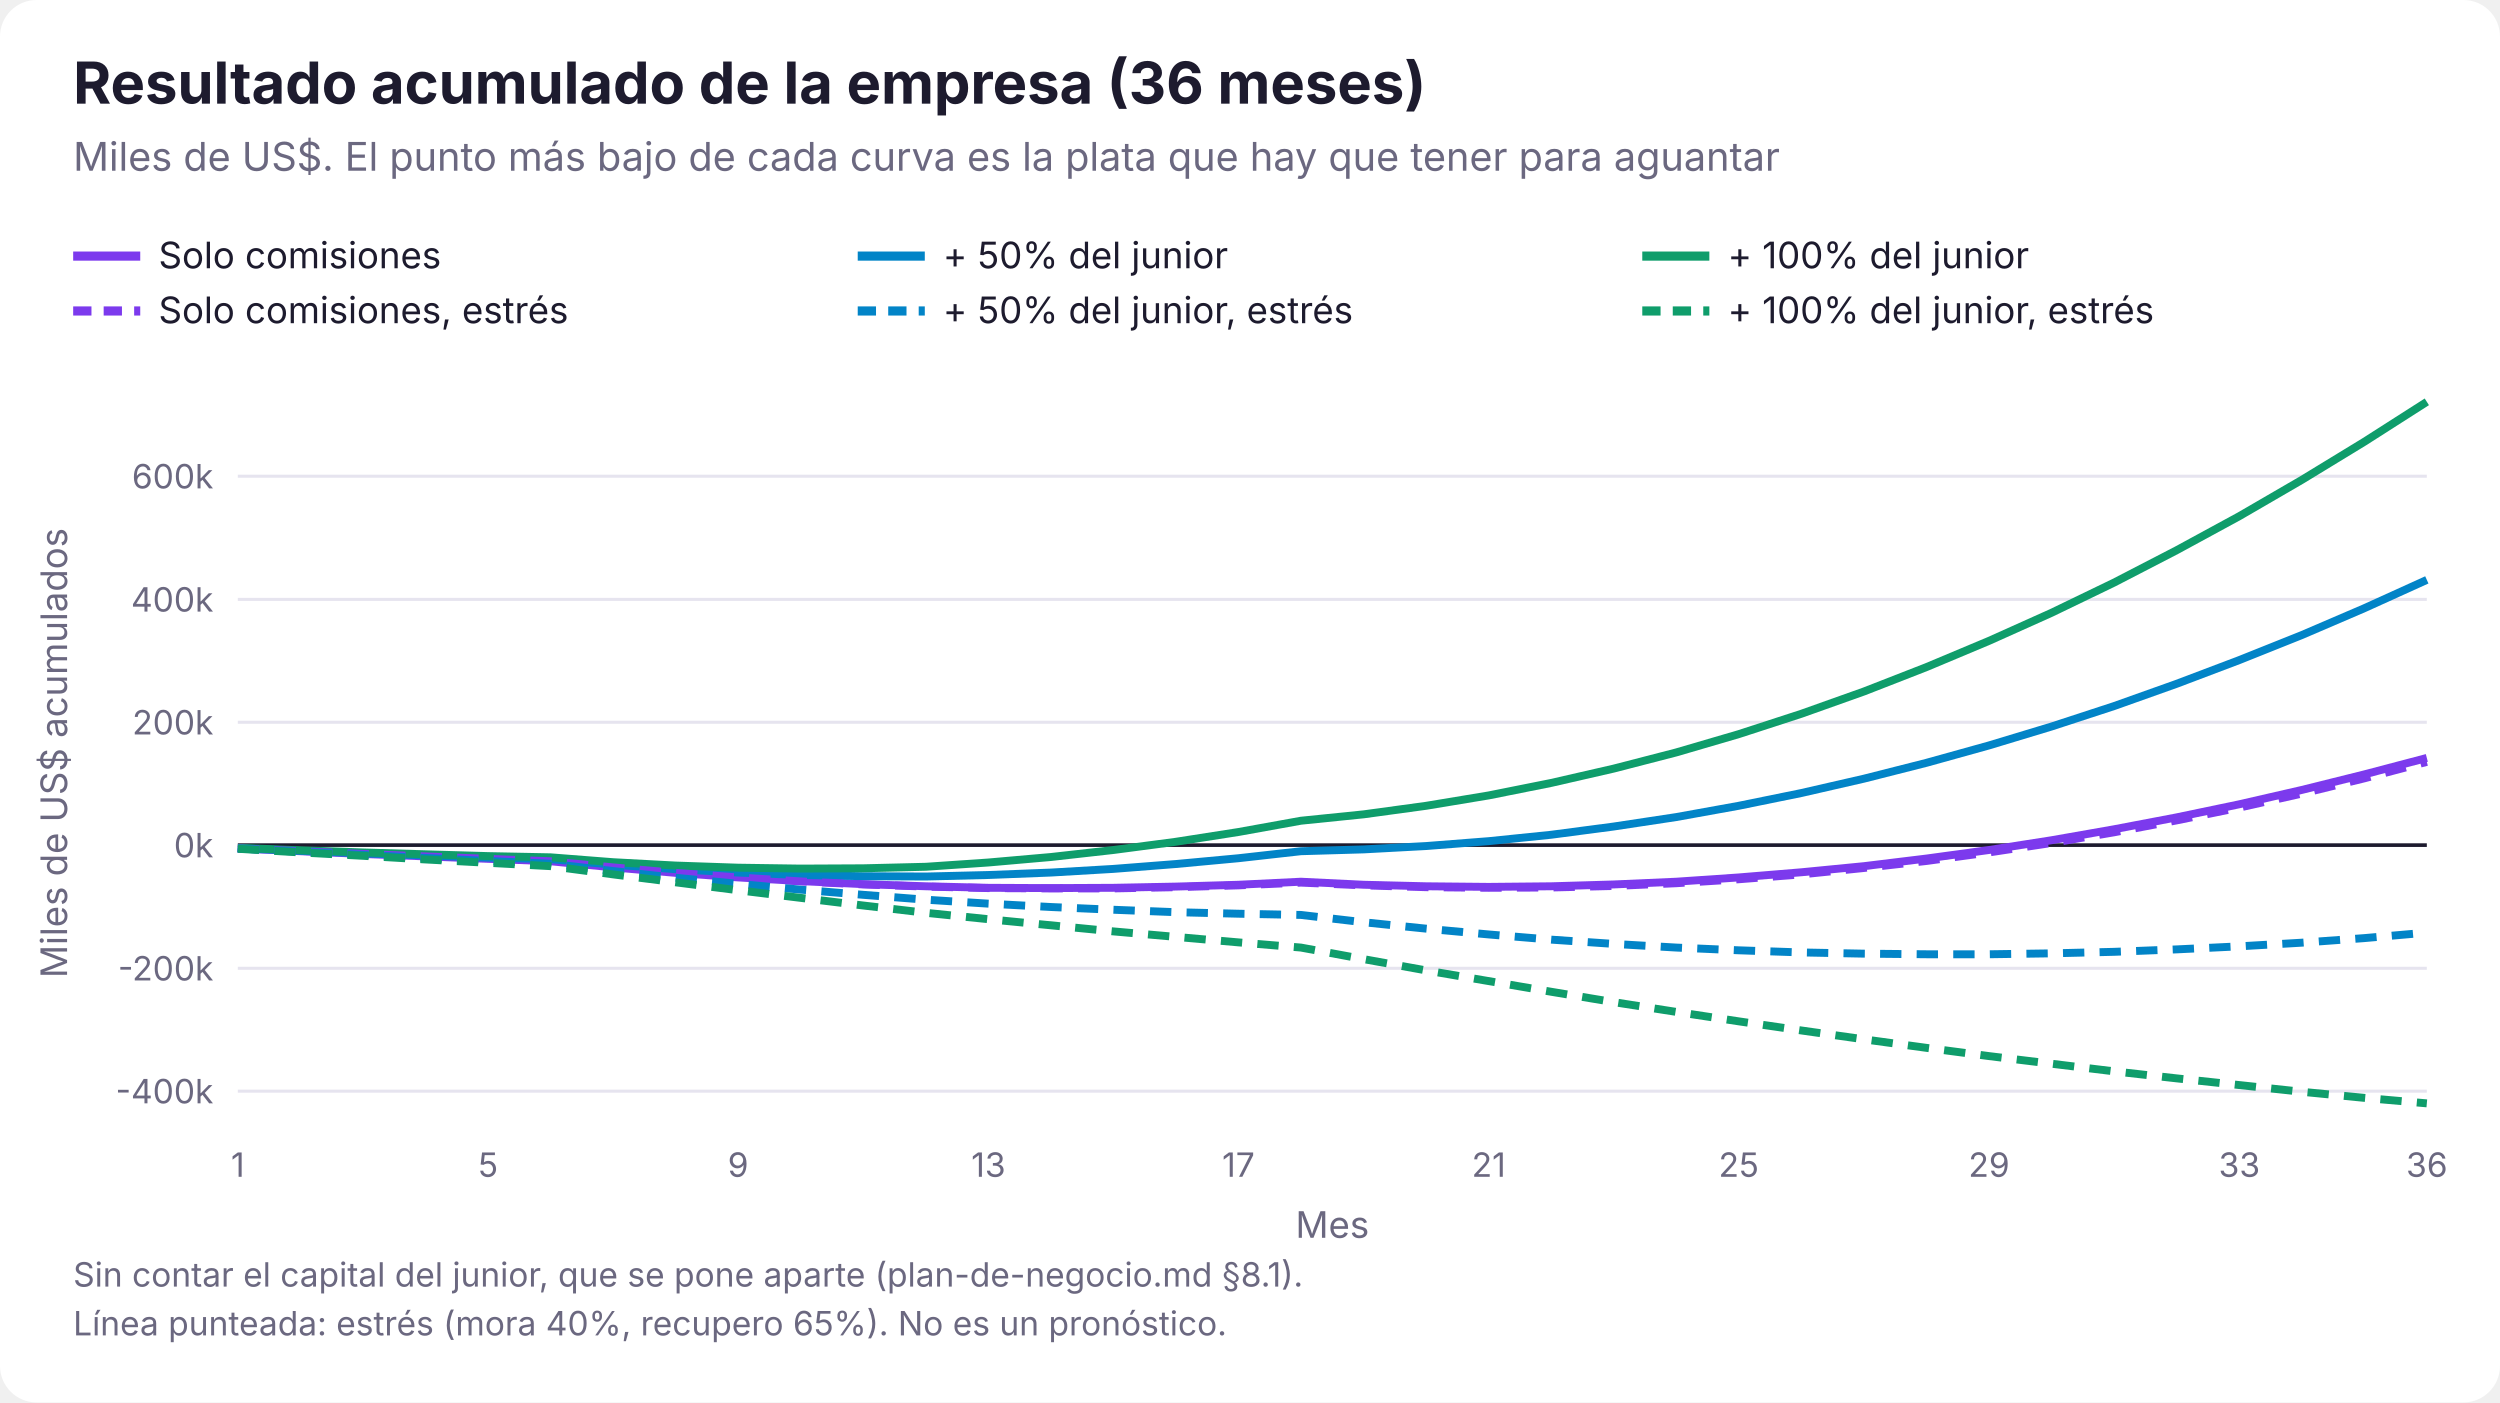
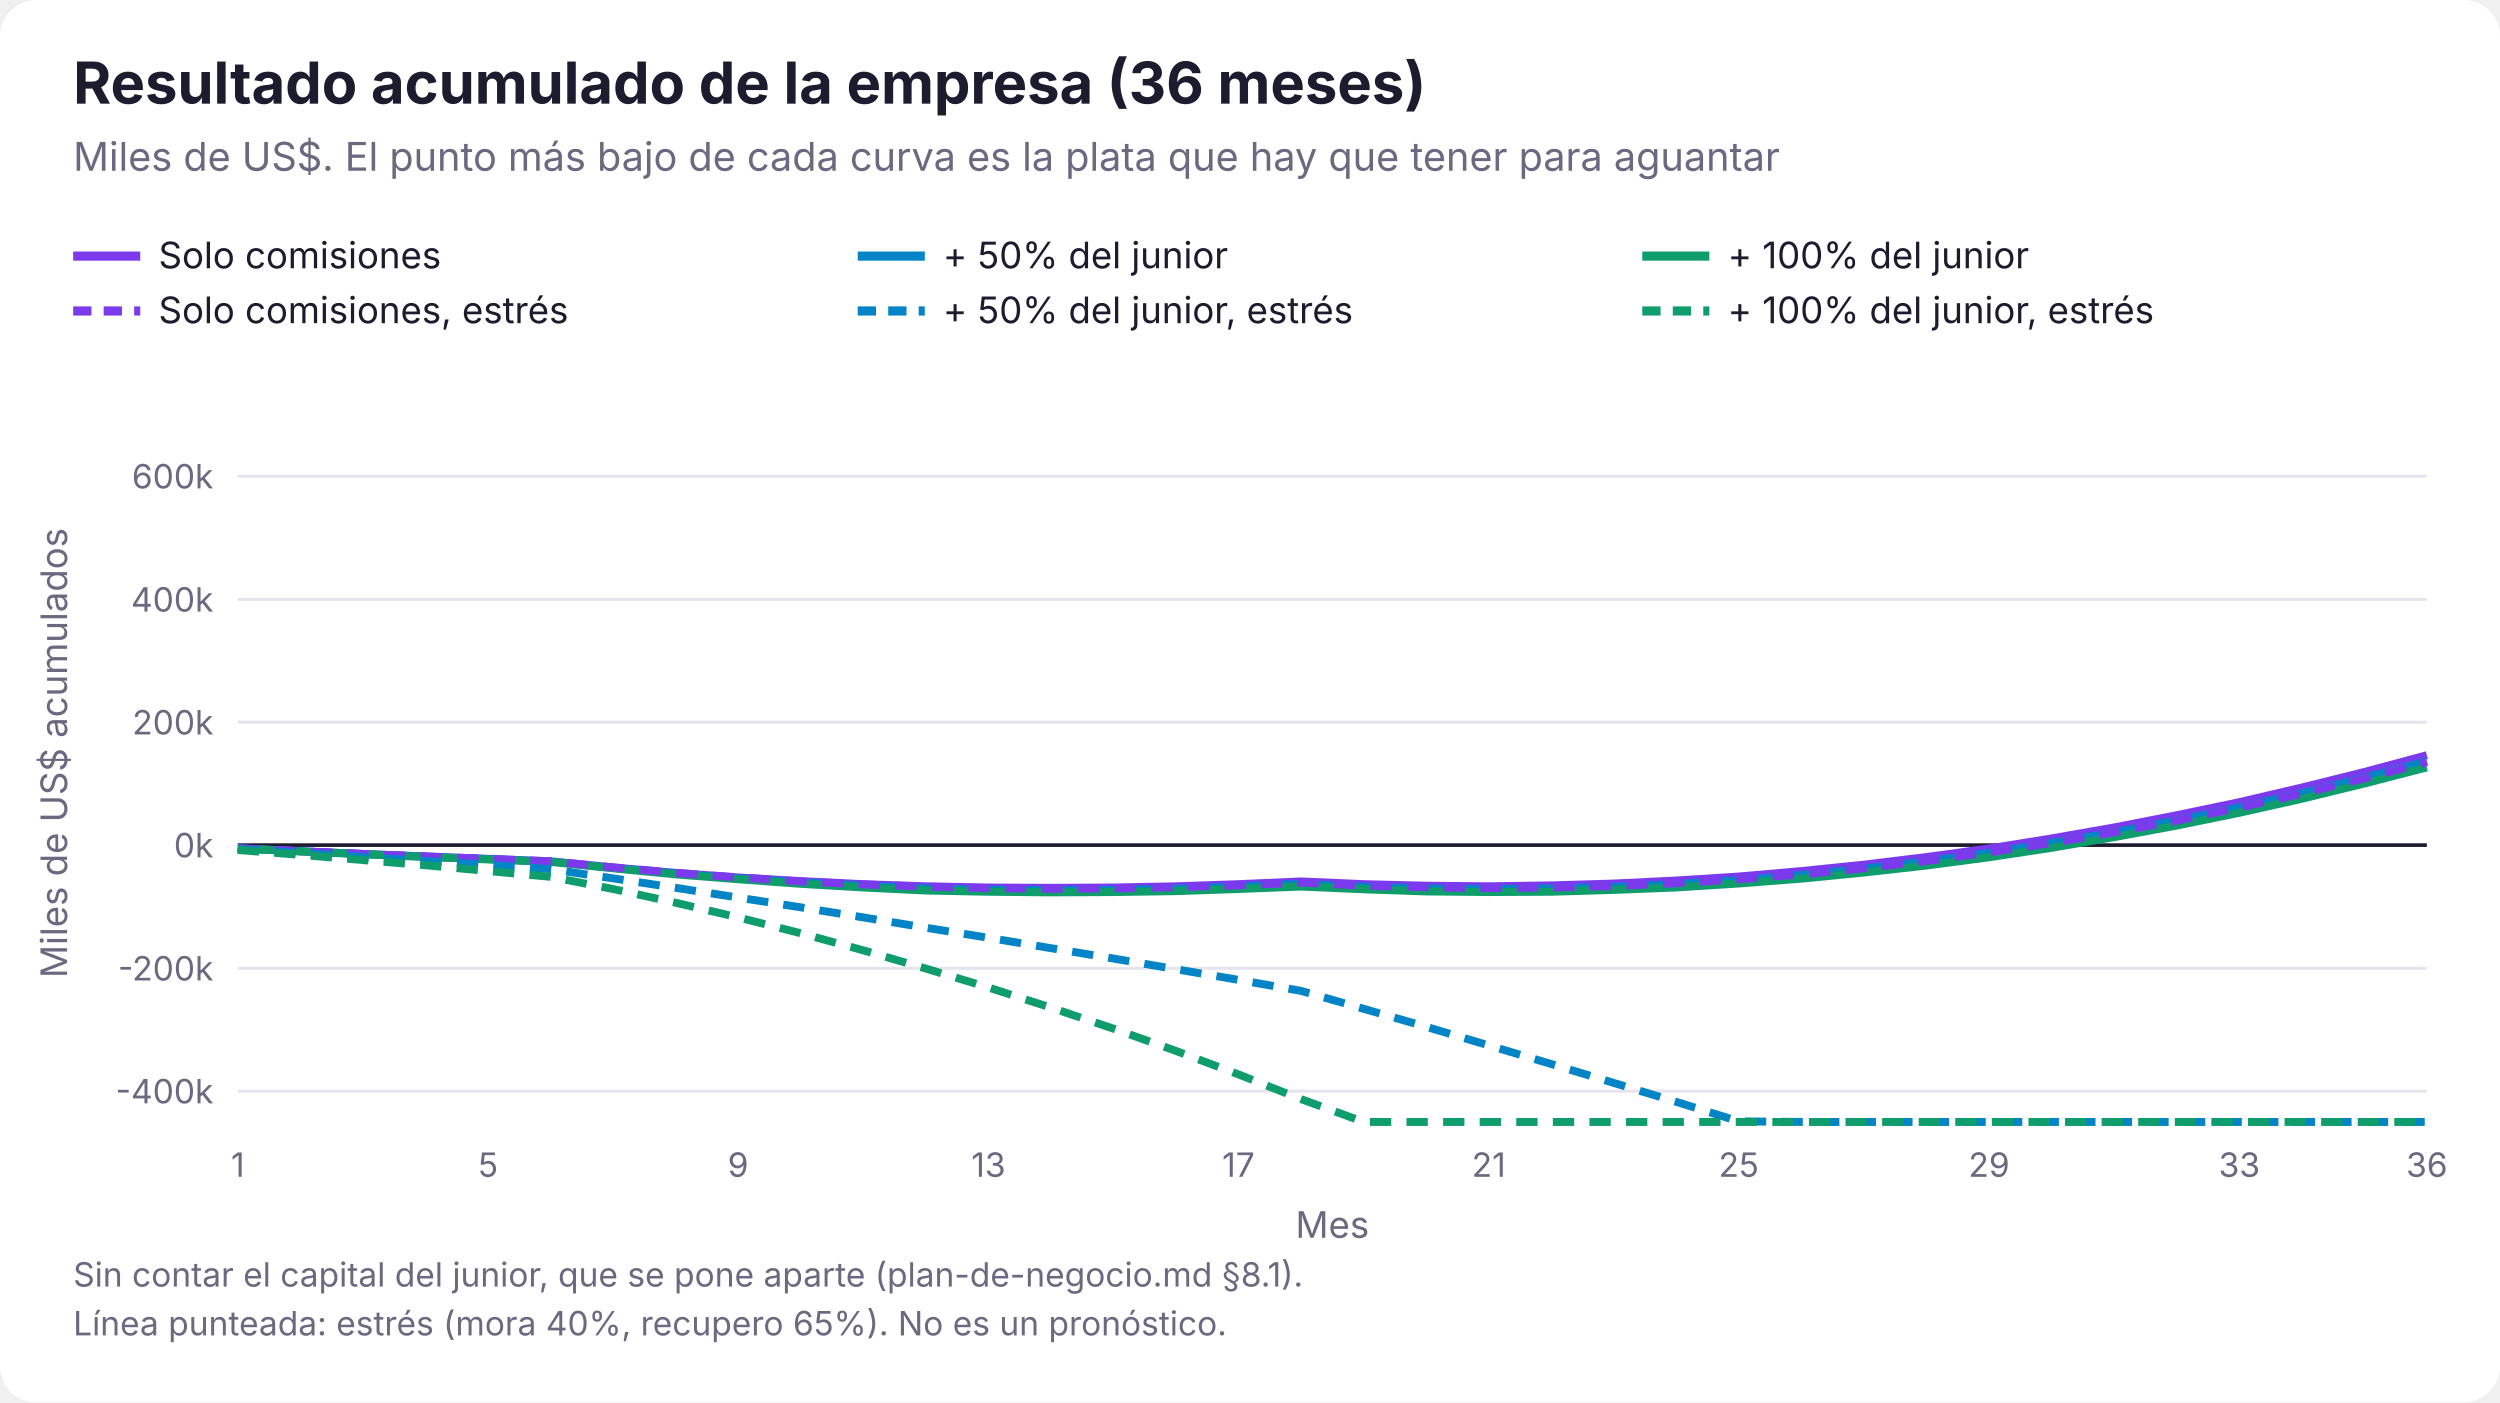
<svg xmlns="http://www.w3.org/2000/svg" width="820" height="460" viewBox="0 0 820 460" font-family="Inter, -apple-system, 'Segoe UI', Helvetica, Arial, sans-serif">
  <rect width="820" height="460" fill="#ffffff" rx="12" />
  <text x="24.0" y="34.0" font-size="19" fill="#1d1b2e" text-anchor="start" font-weight="700">Resultado acumulado de la empresa (36 meses)</text>
  <text x="24.0" y="56.0" font-size="13" fill="#6b6880" text-anchor="start" font-weight="normal">Miles de US$. El punto más bajo de cada curva es la plata que hay que tener para aguantar</text>
  <line x1="78" x2="796" y1="357.9" y2="357.9" stroke="#e6e4ef" stroke-width="1" />
  <text x="70.0" y="361.9" font-size="11" fill="#6b6880" text-anchor="end" font-weight="normal">-400k</text>
  <line x1="78" x2="796" y1="317.6" y2="317.6" stroke="#e6e4ef" stroke-width="1" />
  <text x="70.0" y="321.6" font-size="11" fill="#6b6880" text-anchor="end" font-weight="normal">-200k</text>
  <line x1="78" x2="796" y1="277.2" y2="277.2" stroke="#1d1b2e" stroke-width="1.2" />
  <text x="70.0" y="281.2" font-size="11" fill="#6b6880" text-anchor="end" font-weight="normal">0k</text>
  <line x1="78" x2="796" y1="236.9" y2="236.9" stroke="#e6e4ef" stroke-width="1" />
  <text x="70.0" y="240.9" font-size="11" fill="#6b6880" text-anchor="end" font-weight="normal">200k</text>
  <line x1="78" x2="796" y1="196.6" y2="196.6" stroke="#e6e4ef" stroke-width="1" />
  <text x="70.0" y="200.6" font-size="11" fill="#6b6880" text-anchor="end" font-weight="normal">400k</text>
  <line x1="78" x2="796" y1="156.2" y2="156.2" stroke="#e6e4ef" stroke-width="1" />
  <text x="70.0" y="160.2" font-size="11" fill="#6b6880" text-anchor="end" font-weight="normal">600k</text>
  <text x="78.0" y="386.0" font-size="11" fill="#6b6880" text-anchor="middle" font-weight="normal">1</text>
  <text x="160.1" y="386.0" font-size="11" fill="#6b6880" text-anchor="middle" font-weight="normal">5</text>
  <text x="242.1" y="386.0" font-size="11" fill="#6b6880" text-anchor="middle" font-weight="normal">9</text>
  <text x="324.2" y="386.0" font-size="11" fill="#6b6880" text-anchor="middle" font-weight="normal">13</text>
  <text x="406.2" y="386.0" font-size="11" fill="#6b6880" text-anchor="middle" font-weight="normal">17</text>
  <text x="488.3" y="386.0" font-size="11" fill="#6b6880" text-anchor="middle" font-weight="normal">21</text>
  <text x="570.3" y="386.0" font-size="11" fill="#6b6880" text-anchor="middle" font-weight="normal">25</text>
  <text x="652.4" y="386.0" font-size="11" fill="#6b6880" text-anchor="middle" font-weight="normal">29</text>
  <text x="734.5" y="386.0" font-size="11" fill="#6b6880" text-anchor="middle" font-weight="normal">33</text>
  <text x="796.0" y="386.0" font-size="11" fill="#6b6880" text-anchor="middle" font-weight="normal">36</text>
  <text x="437.0" y="406.0" font-size="12" fill="#6b6880" text-anchor="middle" font-weight="normal">Mes</text>
  <text x="22" y="247.0" font-size="12" fill="#6b6880" text-anchor="middle" transform="rotate(-90 22 247.0)">Miles de US$ acumulados</text>
-   <polyline points="78.0,278.3 98.5,279.2 119.0,280.1 139.5,280.9 160.1,281.7 180.6,282.5 201.1,284.5 221.6,286.3 242.1,287.8 262.6,289.0 283.1,290.0 303.7,290.7 324.2,291.2 344.7,291.3 365.2,291.2 385.7,290.8 406.2,290.2 426.7,289.2 447.3,290.2 467.8,290.7 488.3,290.9 508.8,290.7 529.3,290.1 549.8,289.2 570.3,287.8 590.9,286.1 611.4,284.1 631.9,281.6 652.4,278.8 672.9,275.6 693.4,272.0 713.9,268.1 734.5,263.8 755.0,259.1 775.5,254.0 796.0,248.6" fill="none" stroke="#7c3aed" stroke-width="2.6" stroke-linejoin="round" />
-   <polyline points="78.0,278.2 98.5,279.1 119.0,279.9 139.5,280.6 160.1,281.3 180.6,281.8 201.1,283.6 221.6,285.1 242.1,286.2 262.6,287.0 283.1,287.4 303.7,287.5 324.2,287.0 344.7,286.2 365.2,285.0 385.7,283.4 406.2,281.5 426.7,279.2 447.3,278.6 467.8,277.5 488.3,275.9 508.8,273.8 529.3,271.1 549.8,268.0 570.3,264.3 590.9,260.1 611.4,255.4 631.9,250.2 652.4,244.5 672.9,238.3 693.4,231.6 713.9,224.3 734.5,216.5 755.0,208.3 775.5,199.5 796.0,190.2" fill="none" stroke="#0284c7" stroke-width="2.6" stroke-linejoin="round" />
-   <polyline points="78.0,278.1 98.5,278.9 119.0,279.6 139.5,280.2 160.1,280.8 180.6,281.2 201.1,282.8 221.6,283.9 242.1,284.6 262.6,284.9 283.1,284.8 303.7,284.3 324.2,282.9 344.7,281.1 365.2,278.8 385.7,276.1 406.2,272.9 426.7,269.2 447.3,267.1 467.8,264.3 488.3,260.9 508.8,256.8 529.3,252.1 549.8,246.8 570.3,240.8 590.9,234.1 611.4,226.8 631.9,218.8 652.4,210.2 672.9,201.0 693.4,191.1 713.9,180.5 734.5,169.3 755.0,157.4 775.5,144.9 796.0,131.8" fill="none" stroke="#0f9d6b" stroke-width="2.6" stroke-linejoin="round" />
-   <polyline points="78.0,278.3 98.5,279.2 119.0,280.1 139.5,280.9 160.1,281.7 180.6,282.5 201.1,284.5 221.6,286.3 242.1,287.8 262.6,289.1 283.1,290.1 303.7,290.8 324.2,291.3 344.7,291.4 365.2,291.4 385.7,291.0 406.2,290.4 426.7,289.5 447.3,290.4 467.8,291.0 488.3,291.2 508.8,291.1 529.3,290.6 549.8,289.7 570.3,288.4 590.9,286.8 611.4,284.7 631.9,282.4 652.4,279.6 672.9,276.5 693.4,273.0 713.9,269.1 734.5,264.9 755.0,260.3 775.5,255.3 796.0,249.9" fill="none" stroke="#7c3aed" stroke-width="2.6" stroke-linejoin="round" stroke-dasharray="7 5" />
-   <polyline points="78.0,278.3 98.5,279.4 119.0,280.4 139.5,281.4 160.1,282.4 180.6,283.3 201.1,285.7 221.6,287.9 242.1,289.9 262.6,291.8 283.1,293.5 303.7,295.1 324.2,296.4 344.7,297.5 365.2,298.4 385.7,299.2 406.2,299.7 426.7,300.1 447.3,302.5 467.8,304.6 488.3,306.5 508.8,308.2 529.3,309.6 549.8,310.8 570.3,311.7 590.9,312.4 611.4,312.8 631.9,313.0 652.4,313.0 672.9,312.7 693.4,312.2 713.9,311.4 734.5,310.4 755.0,309.2 775.5,307.7 796.0,305.9" fill="none" stroke="#0284c7" stroke-width="2.6" stroke-linejoin="round" stroke-dasharray="7 5" />
-   <polyline points="78.0,278.4 98.5,279.6 119.0,280.7 139.5,281.9 160.1,283.0 180.6,284.1 201.1,286.8 221.6,289.4 242.1,292.0 262.6,294.5 283.1,297.0 303.7,299.4 324.2,301.5 344.7,303.5 365.2,305.5 385.7,307.3 406.2,309.1 426.7,310.8 447.3,314.6 467.8,318.3 488.3,321.8 508.8,325.3 529.3,328.7 549.8,331.9 570.3,335.0 590.9,338.0 611.4,340.9 631.9,343.7 652.4,346.4 672.9,348.9 693.4,351.4 713.9,353.7 734.5,355.9 755.0,358.1 775.5,360.1 796.0,361.9" fill="none" stroke="#0f9d6b" stroke-width="2.6" stroke-linejoin="round" stroke-dasharray="7 5" />
+   <polyline points="78.0,278.2 98.5,279.2 119.0,280.1 139.5,280.9 160.1,281.7 180.6,282.5 201.1,284.5 221.6,286.3 242.1,287.8 262.6,289.0 283.1,290.0 303.7,290.7 324.2,291.1 344.7,291.2 365.2,291.1 385.7,290.7 406.2,290.0 426.7,289.1 447.3,290.0 467.8,290.5 488.3,290.7 508.8,290.4 529.3,289.8 549.8,288.8 570.3,287.5 590.9,285.7 611.4,283.6 631.9,281.1 652.4,278.3 672.9,275.0 693.4,271.4 713.9,267.4 734.5,263.1 755.0,258.3 775.5,253.2 796.0,247.7" fill="none" stroke="#7c3aed" stroke-width="2.6" stroke-linejoin="round" />
+   <polyline points="78.0,278.3 98.5,279.2 119.0,280.1 139.5,281.0 160.1,281.8 180.6,282.6 201.1,284.7 221.6,286.5 242.1,288.1 262.6,289.4 283.1,290.5 303.7,291.4 324.2,291.8 344.7,292.0 365.2,291.9 385.7,291.5 406.2,290.8 426.7,289.9 447.3,290.9 467.8,291.4 488.3,291.6 508.8,291.4 529.3,290.9 549.8,290.0 570.3,288.7 590.9,287.0 611.4,284.9 631.9,282.5 652.4,279.7 672.9,276.5 693.4,273.0 713.9,269.1 734.5,264.8 755.0,260.2 775.5,255.1 796.0,249.7" fill="none" stroke="#0284c7" stroke-width="2.6" stroke-linejoin="round" />
+   <polyline points="78.0,278.3 98.5,279.3 119.0,280.2 139.5,281.1 160.1,281.9 180.6,282.7 201.1,284.8 221.6,286.8 242.1,288.4 262.6,289.9 283.1,291.1 303.7,292.1 324.2,292.5 344.7,292.7 365.2,292.6 385.7,292.3 406.2,291.6 426.7,290.8 447.3,291.7 467.8,292.4 488.3,292.6 508.8,292.5 529.3,291.9 549.8,291.1 570.3,289.8 590.9,288.2 611.4,286.2 631.9,283.9 652.4,281.2 672.9,278.1 693.4,274.6 713.9,270.8 734.5,266.6 755.0,262.0 775.5,257.0 796.0,251.7" fill="none" stroke="#0f9d6b" stroke-width="2.6" stroke-linejoin="round" />
+   <polyline points="78.0,278.3 98.5,279.2 119.0,280.1 139.5,280.9 160.1,281.7 180.6,282.5 201.1,284.5 221.6,286.3 242.1,287.8 262.6,289.1 283.1,290.1 303.7,290.8 324.2,291.3 344.7,291.5 365.2,291.4 385.7,291.0 406.2,290.4 426.7,289.5 447.3,290.5 467.8,291.0 488.3,291.3 508.8,291.1 529.3,290.6 549.8,289.7 570.3,288.4 590.9,286.8 611.4,284.8 631.9,282.4 652.4,279.6 672.9,276.5 693.4,273.0 713.9,269.2 734.5,264.9 755.0,260.3 775.5,255.3 796.0,250.0" fill="none" stroke="#7c3aed" stroke-width="2.6" stroke-linejoin="round" stroke-dasharray="7 5" />
+   <polyline points="78.0,278.5 98.5,279.8 119.0,281.1 139.5,282.4 160.1,283.7 180.6,285.1 201.1,288.1 221.6,291.2 242.1,294.4 262.6,297.6 283.1,300.9 303.7,304.3 324.2,307.6 344.7,311.0 365.2,314.4 385.7,317.9 406.2,321.4 426.7,325.0 447.3,330.9 467.8,336.8 488.3,342.9 508.8,349.0 529.3,355.2 549.8,361.4 570.3,367.8 590.9,368.0 611.4,368.0 631.9,368.0 652.4,368.0 672.9,368.0 693.4,368.0 713.9,368.0 734.5,368.0 755.0,368.0 775.5,368.0 796.0,368.0" fill="none" stroke="#0284c7" stroke-width="2.6" stroke-linejoin="round" stroke-dasharray="7 5" />
+   <polyline points="78.0,278.8 98.5,280.4 119.0,282.1 139.5,283.8 160.1,285.7 180.6,287.6 201.1,291.6 221.6,296.1 242.1,300.9 262.6,306.1 283.1,311.7 303.7,317.7 324.2,323.9 344.7,330.5 365.2,337.4 385.7,344.7 406.2,352.4 426.7,360.5 447.3,368.0 467.8,368.0 488.3,368.0 508.8,368.0 529.3,368.0 549.8,368.0 570.3,368.0 590.9,368.0 611.4,368.0 631.9,368.0 652.4,368.0 672.9,368.0 693.4,368.0 713.9,368.0 734.5,368.0 755.0,368.0 775.5,368.0 796.0,368.0" fill="none" stroke="#0f9d6b" stroke-width="2.6" stroke-linejoin="round" stroke-dasharray="7 5" />
  <line x1="24.0" x2="46.0" y1="84" y2="84" stroke="#7c3aed" stroke-width="3" />
  <text x="52.0" y="88.0" font-size="12" fill="#1d1b2e" text-anchor="start" font-weight="normal">Solo comisiones</text>
  <line x1="281.333" x2="303.333" y1="84" y2="84" stroke="#0284c7" stroke-width="3" />
  <text x="309.3" y="88.0" font-size="12" fill="#1d1b2e" text-anchor="start" font-weight="normal">+ 50% del junior</text>
  <line x1="538.667" x2="560.667" y1="84" y2="84" stroke="#0f9d6b" stroke-width="3" />
  <text x="566.7" y="88.0" font-size="12" fill="#1d1b2e" text-anchor="start" font-weight="normal">+ 100% del junior</text>
  <line x1="24.0" x2="46.0" y1="102" y2="102" stroke="#7c3aed" stroke-width="3" stroke-dasharray="6 4" />
  <text x="52.0" y="106.0" font-size="12" fill="#1d1b2e" text-anchor="start" font-weight="normal">Solo comisiones, estrés</text>
  <line x1="281.333" x2="303.333" y1="102" y2="102" stroke="#0284c7" stroke-width="3" stroke-dasharray="6 4" />
  <text x="309.3" y="106.0" font-size="12" fill="#1d1b2e" text-anchor="start" font-weight="normal">+ 50% del junior, estrés</text>
  <line x1="538.667" x2="560.667" y1="102" y2="102" stroke="#0f9d6b" stroke-width="3" stroke-dasharray="6 4" />
  <text x="566.7" y="106.0" font-size="12" fill="#1d1b2e" text-anchor="start" font-weight="normal">+ 100% del junior, estrés</text>
  <text x="24.0" y="422.0" font-size="11" fill="#6b6880" text-anchor="start" font-weight="normal">Sin contar el capital del junior, que se pone aparte (plan-de-negocio.md §8.1).</text>
  <text x="24.0" y="438.0" font-size="11" fill="#6b6880" text-anchor="start" font-weight="normal">Línea punteada: estrés (mora 40%, recupero 65%). No es un pronóstico.</text>
</svg>
